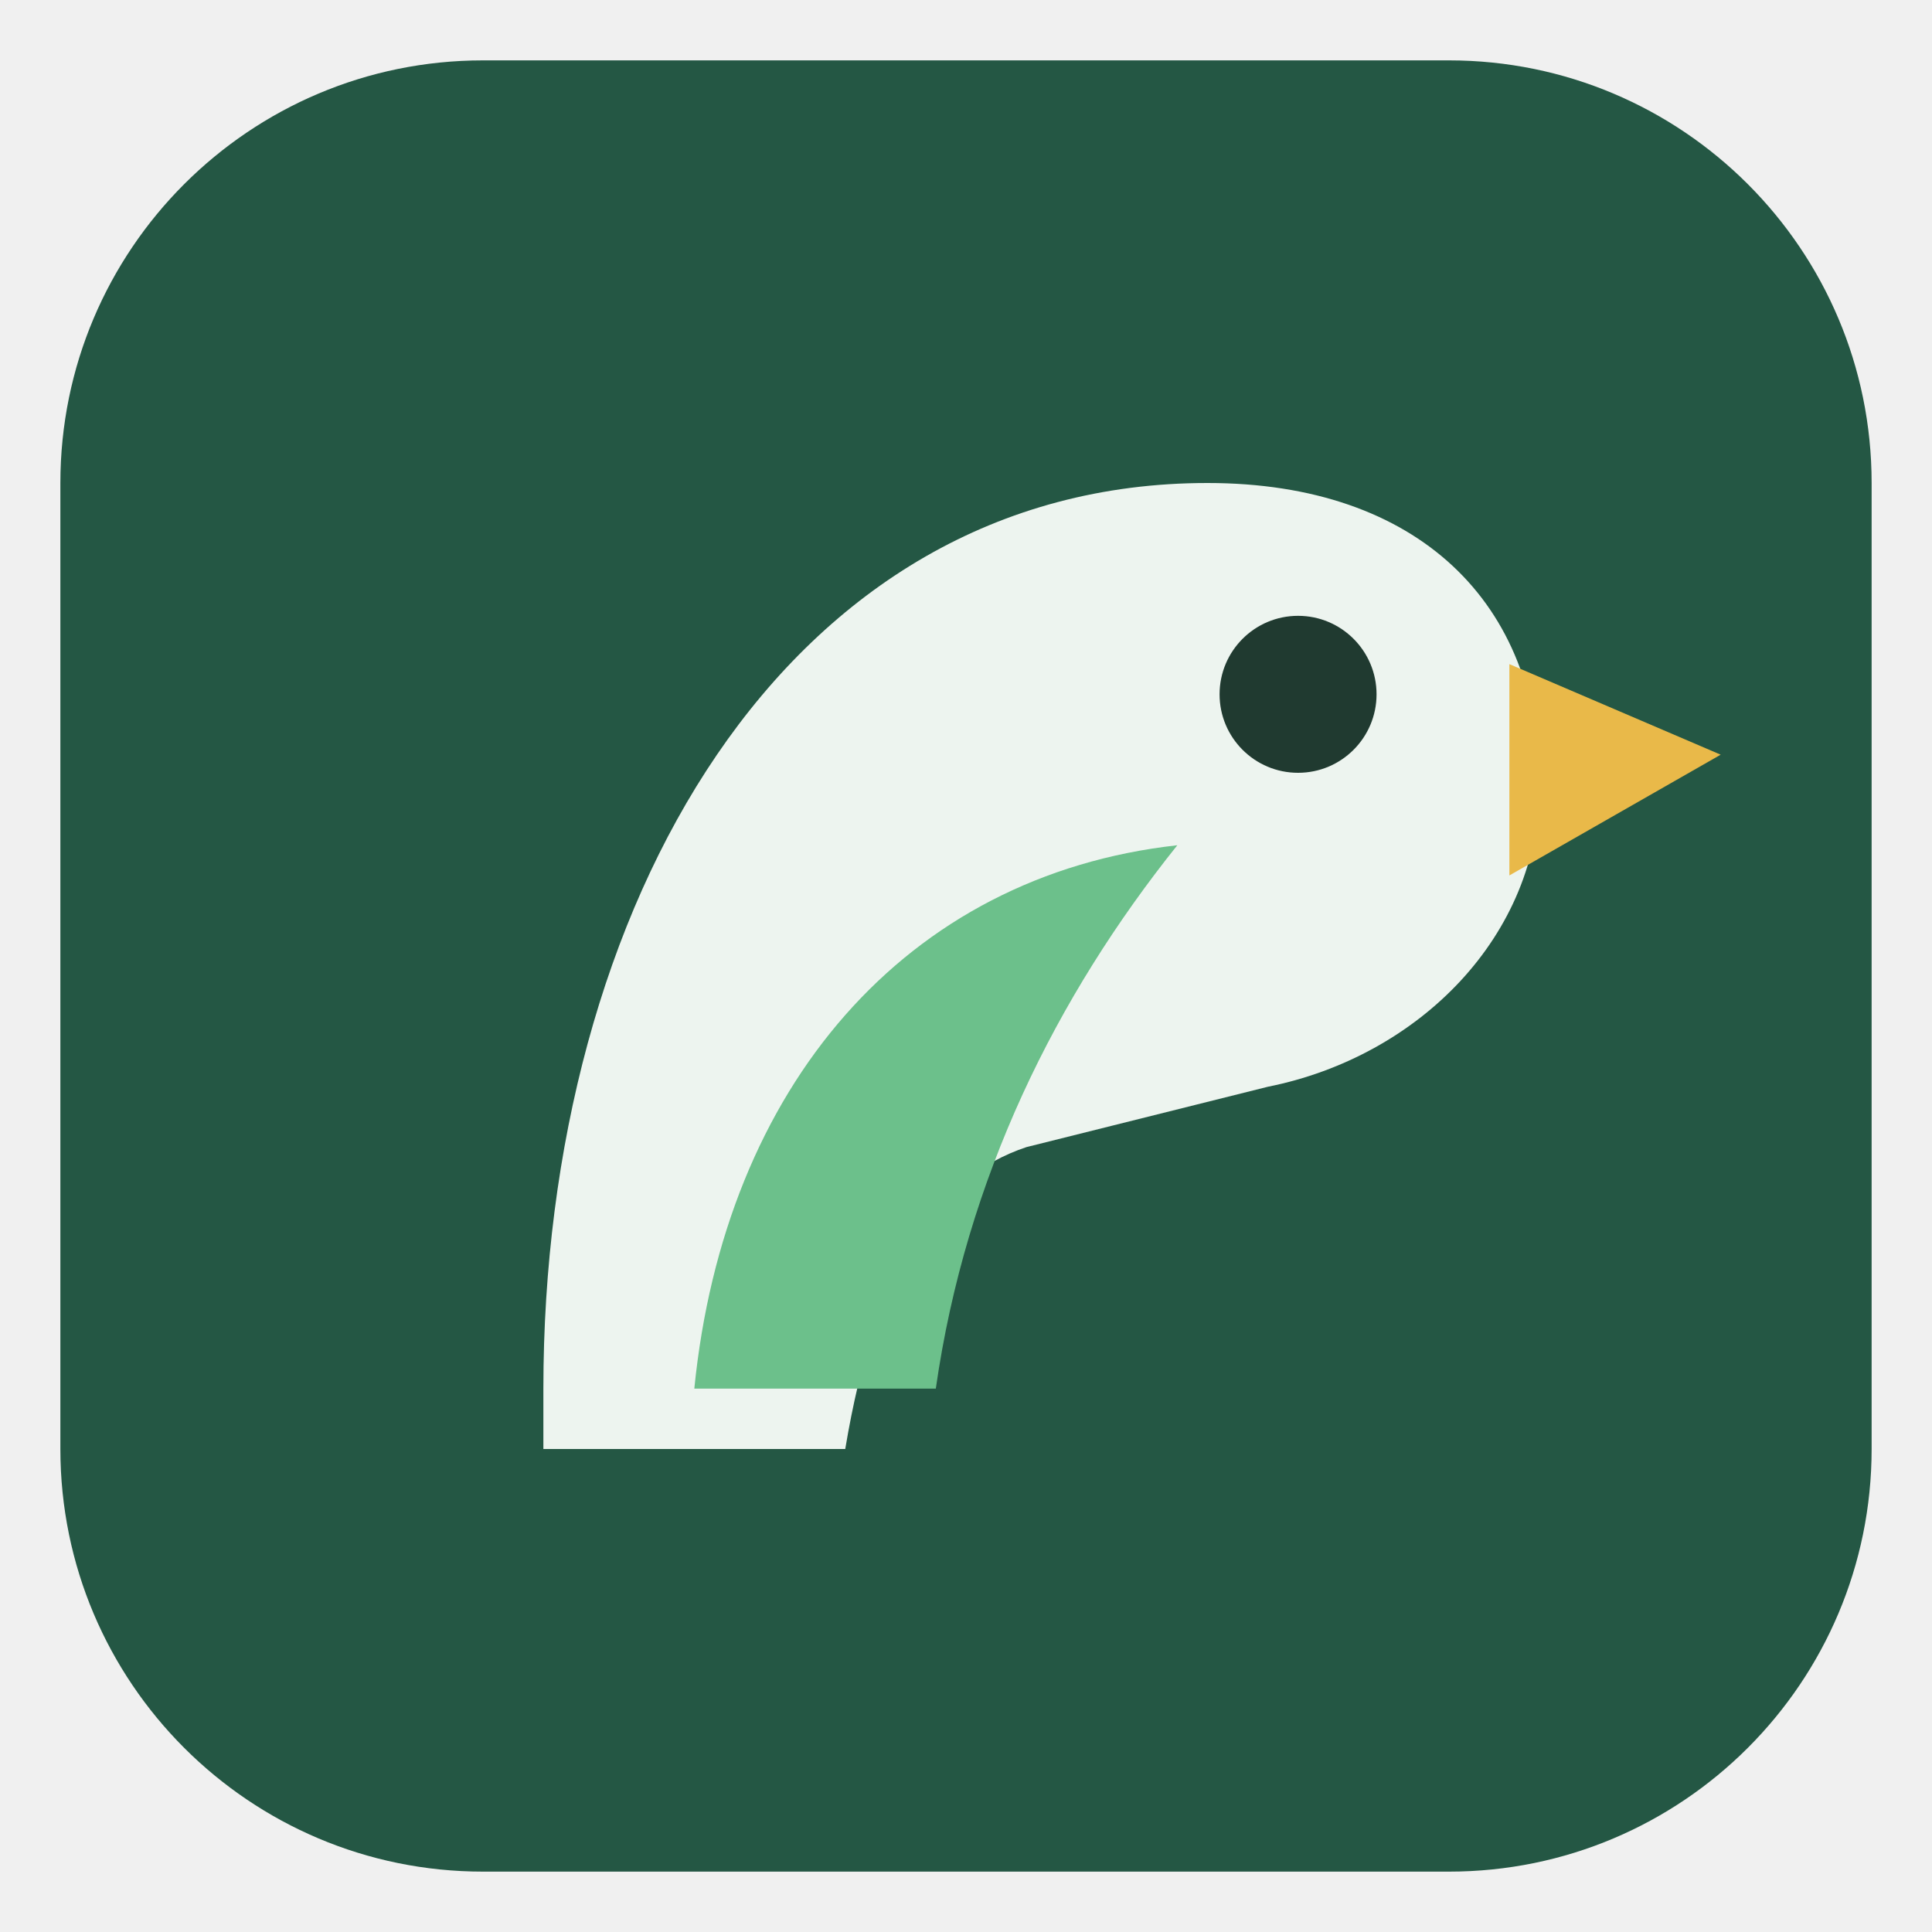
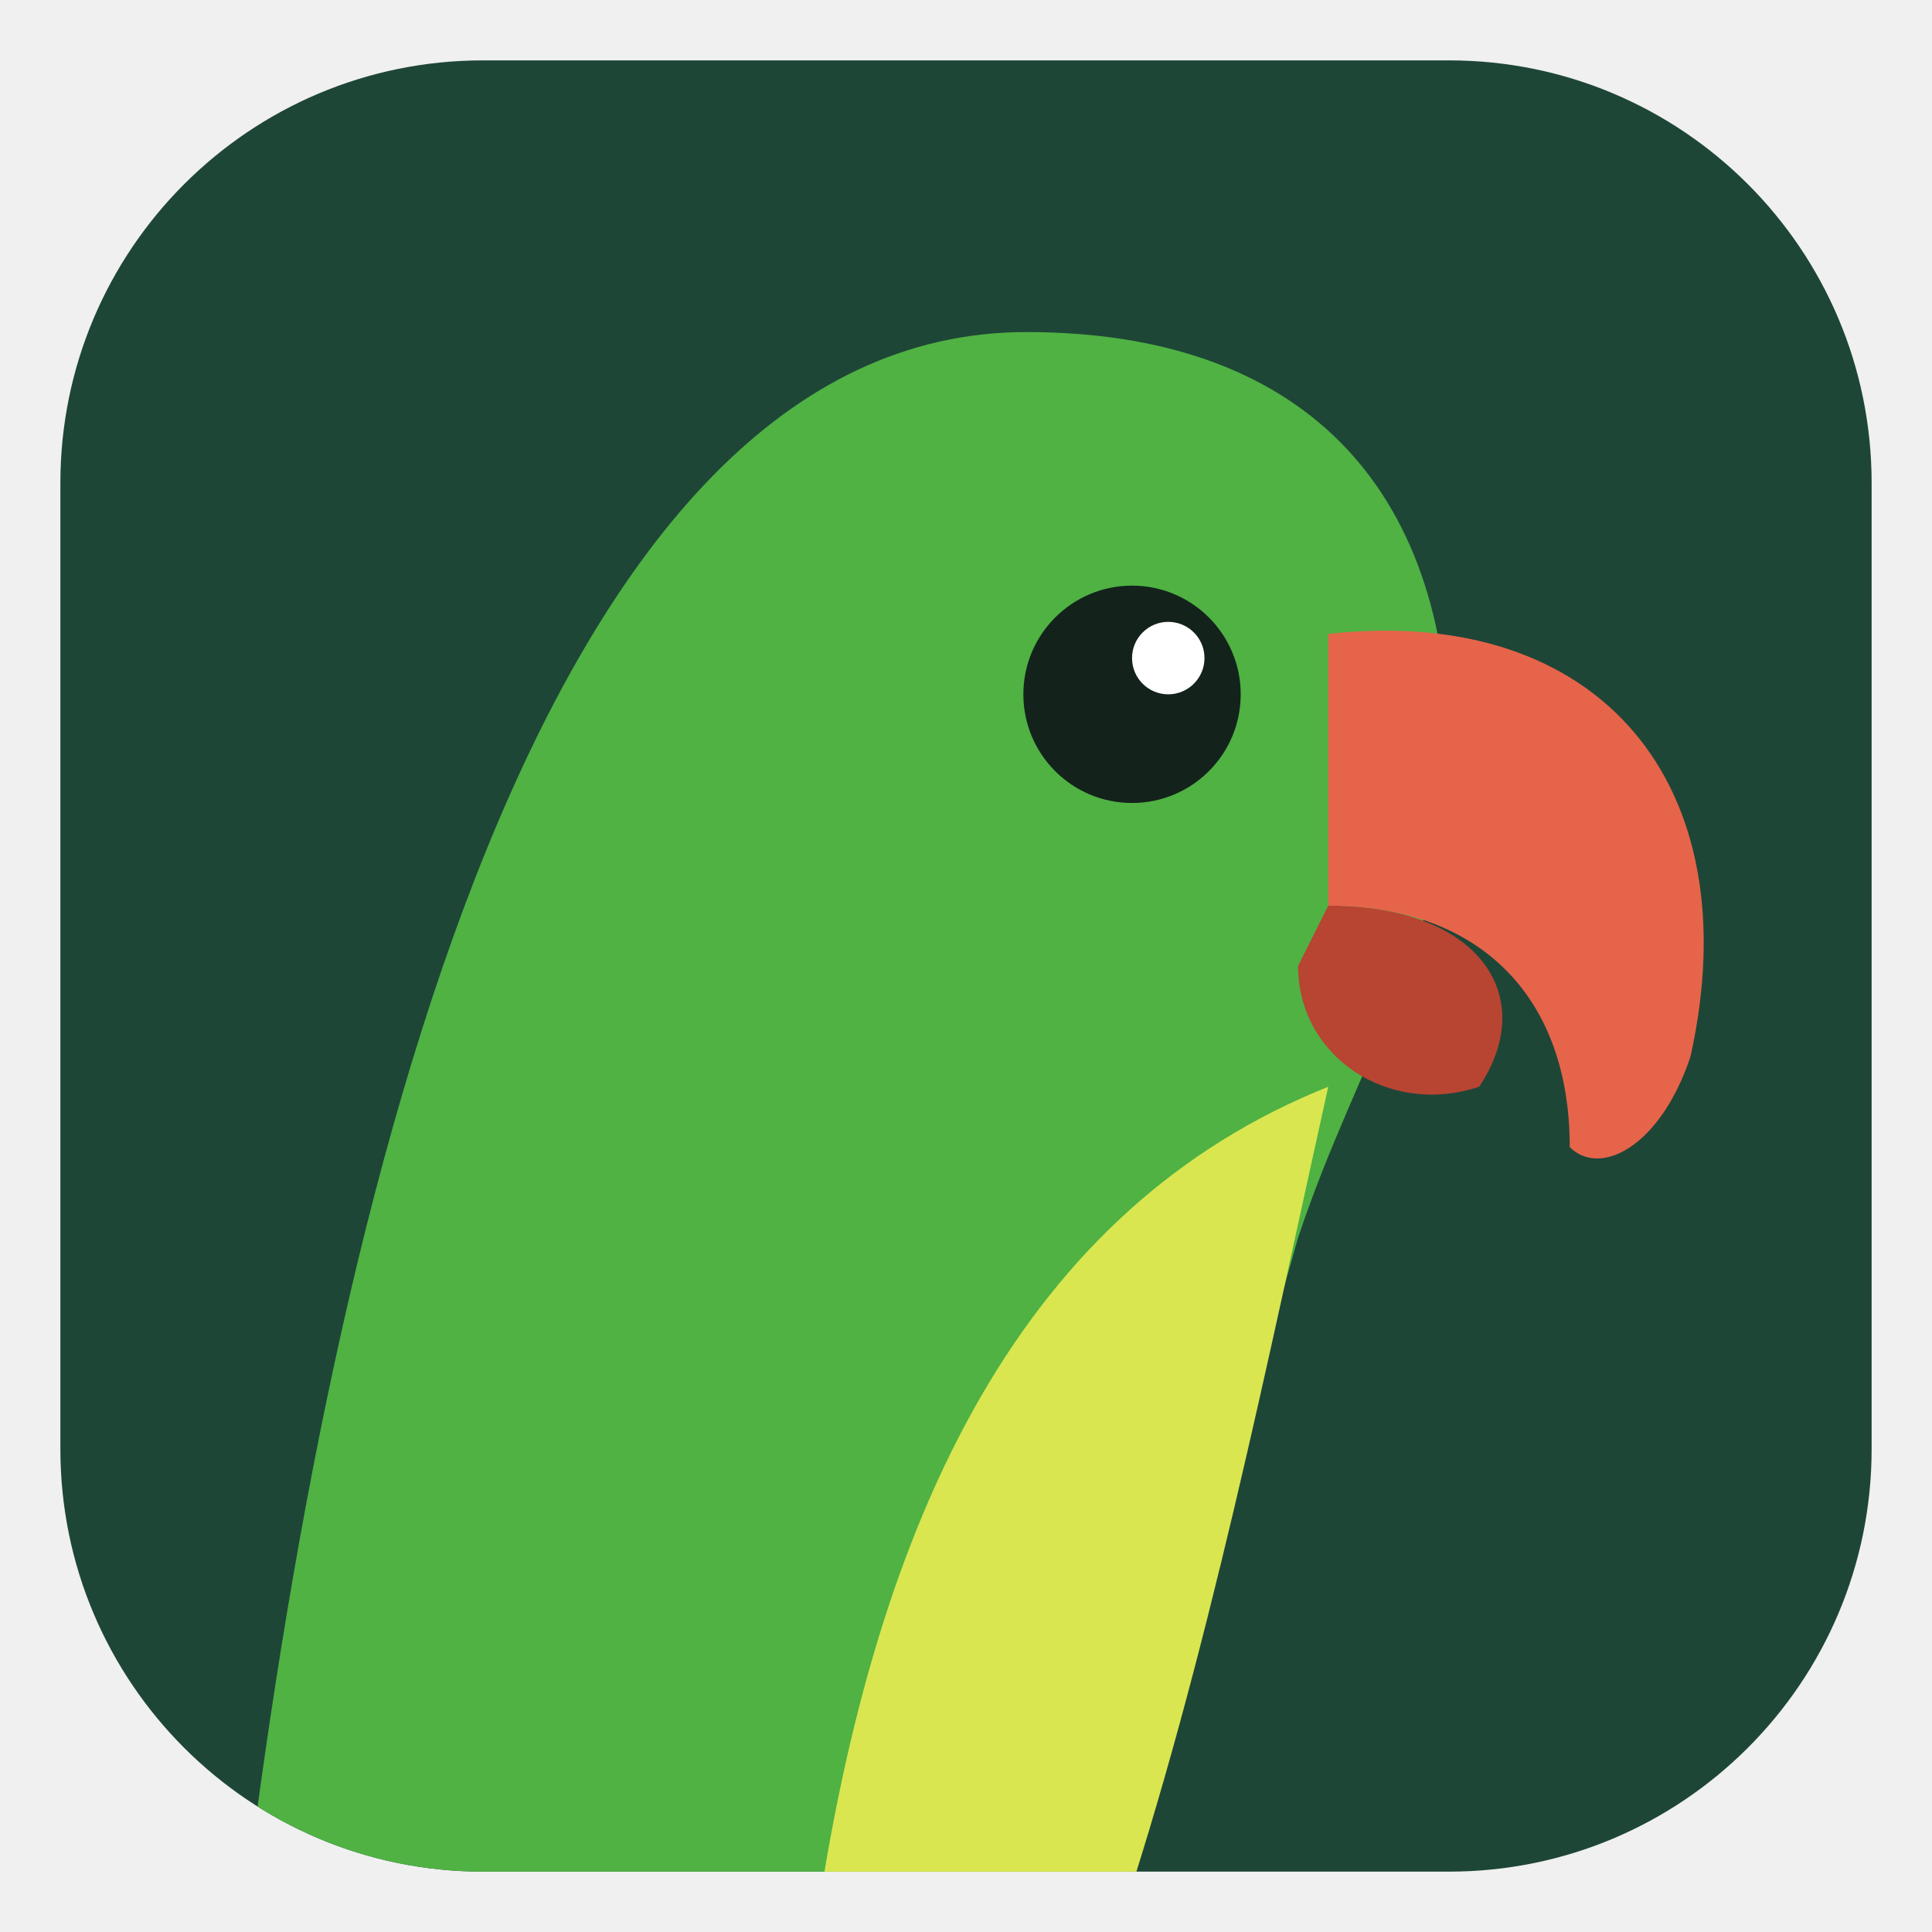
<svg xmlns="http://www.w3.org/2000/svg" viewBox="0 0 64 64" width="64" height="64">
-   <rect x="2" y="2" width="60" height="60" rx="14" fill="#245744" />
-   <path d="M18 46 C18 30, 26 16, 40 16 C47 16, 51 20, 51 26 C51 31, 47 35, 42 36 L34 38 C31 39, 29 42, 28 48 L18 48 Z" fill="#edf4ef" />
-   <path d="M23 46 C24 36, 30 29, 39 28 C35 33, 32 39, 31 46 Z" fill="#6cc08b" />
-   <path d="M50 22 L57 25 L50 29 Z" fill="#e9b949" />
-   <circle cx="43" cy="23" r="2.6" fill="#203a30" />
+   <defs>
+     <clipPath id="pk-badge">
+       <rect x="2" y="2" width="60" height="60" rx="14" />
+     </clipPath>
+   </defs>
+   <rect x="2" y="2" width="60" height="60" rx="14" fill="#1e4637" />
+   <g clip-path="url(#pk-badge)">
+     <path d="M8 64 C11 39, 18 11, 34 11 C43 11, 48 16, 48 25 C48 31, 45 35, 43 41 C41 48, 39 56, 37 64 Z" fill="#4fb243" />
+     <path d="M27 64 C29 50, 34 40, 44 36 C42 45, 40 55, 37 64 Z" fill="#d9e650" />
+     <path d="M44 30 C49 30, 51 33, 49 36 C46 37, 43 35, 43 32 Z" fill="#b84432" />
+     <path d="M44 21 C53 20, 58 26, 56 35 C55 38, 53 39, 52 38 C52 33, 49 30, 44 30 Z" fill="#e6644a" />
+     <circle cx="37.5" cy="23" r="3.6" fill="#14221c" />
+     <circle cx="38.7" cy="21.8" r="1.2" fill="#ffffff" />
+   </g>
</svg>
